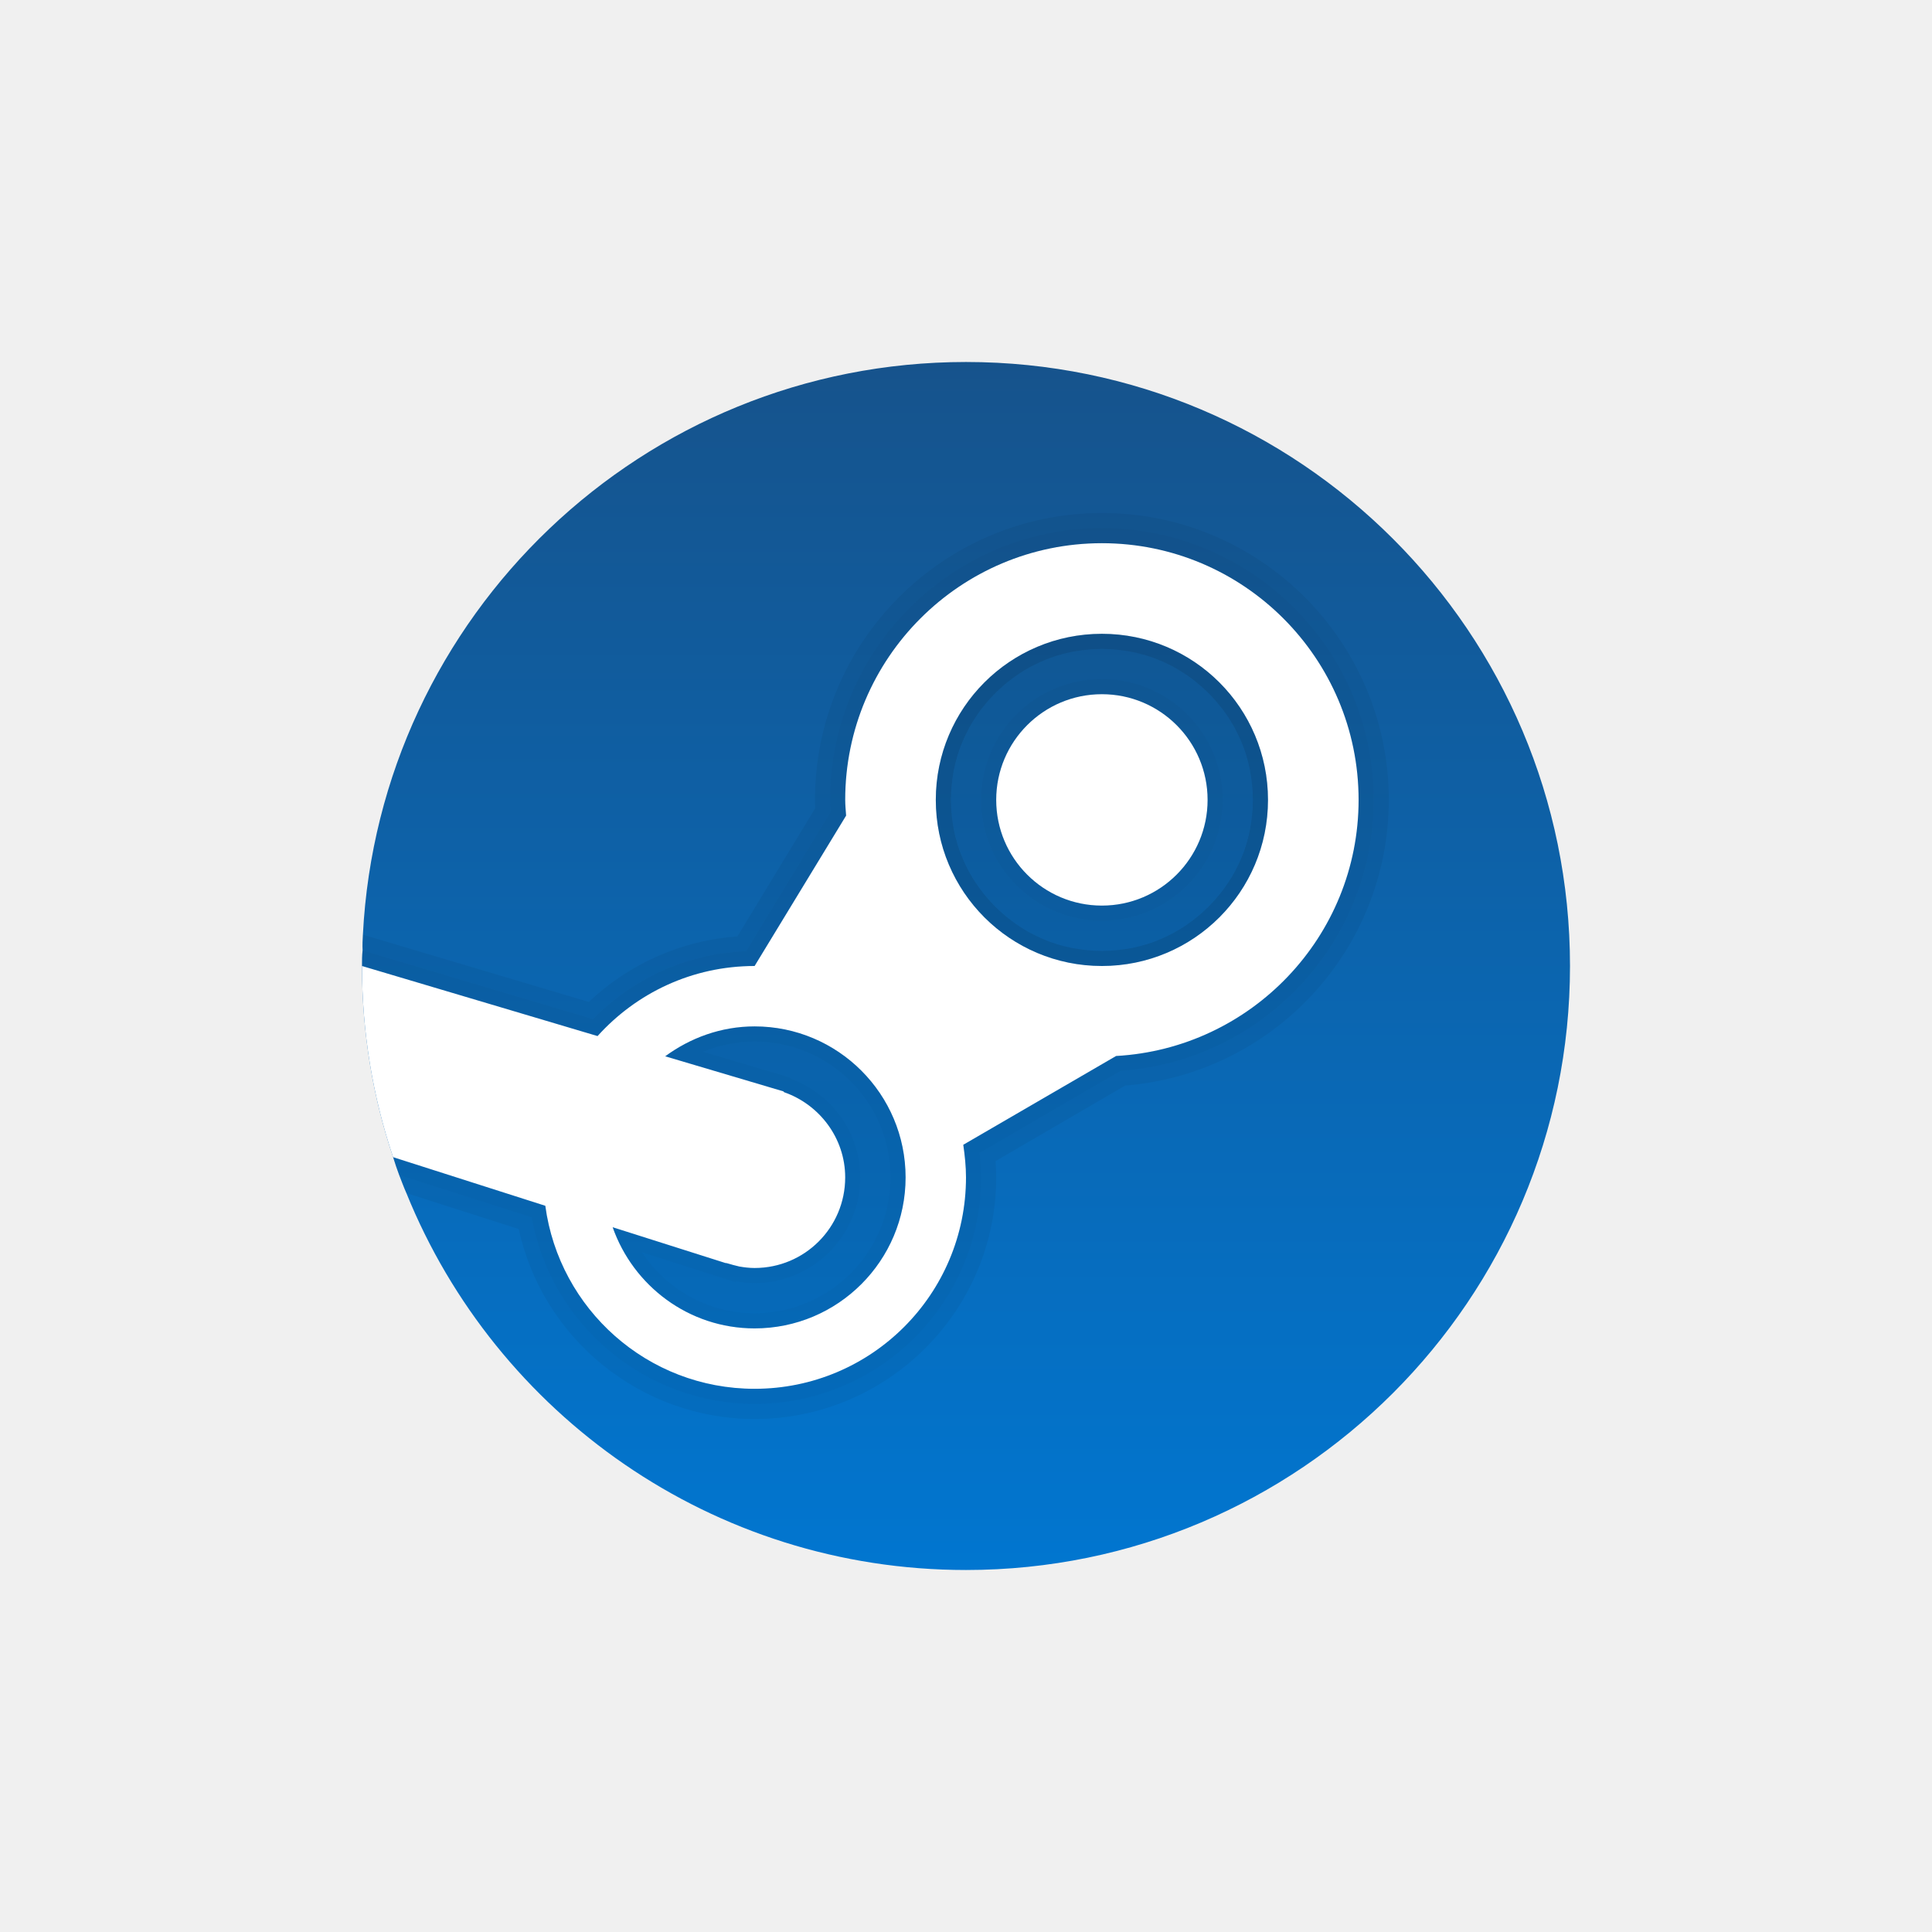
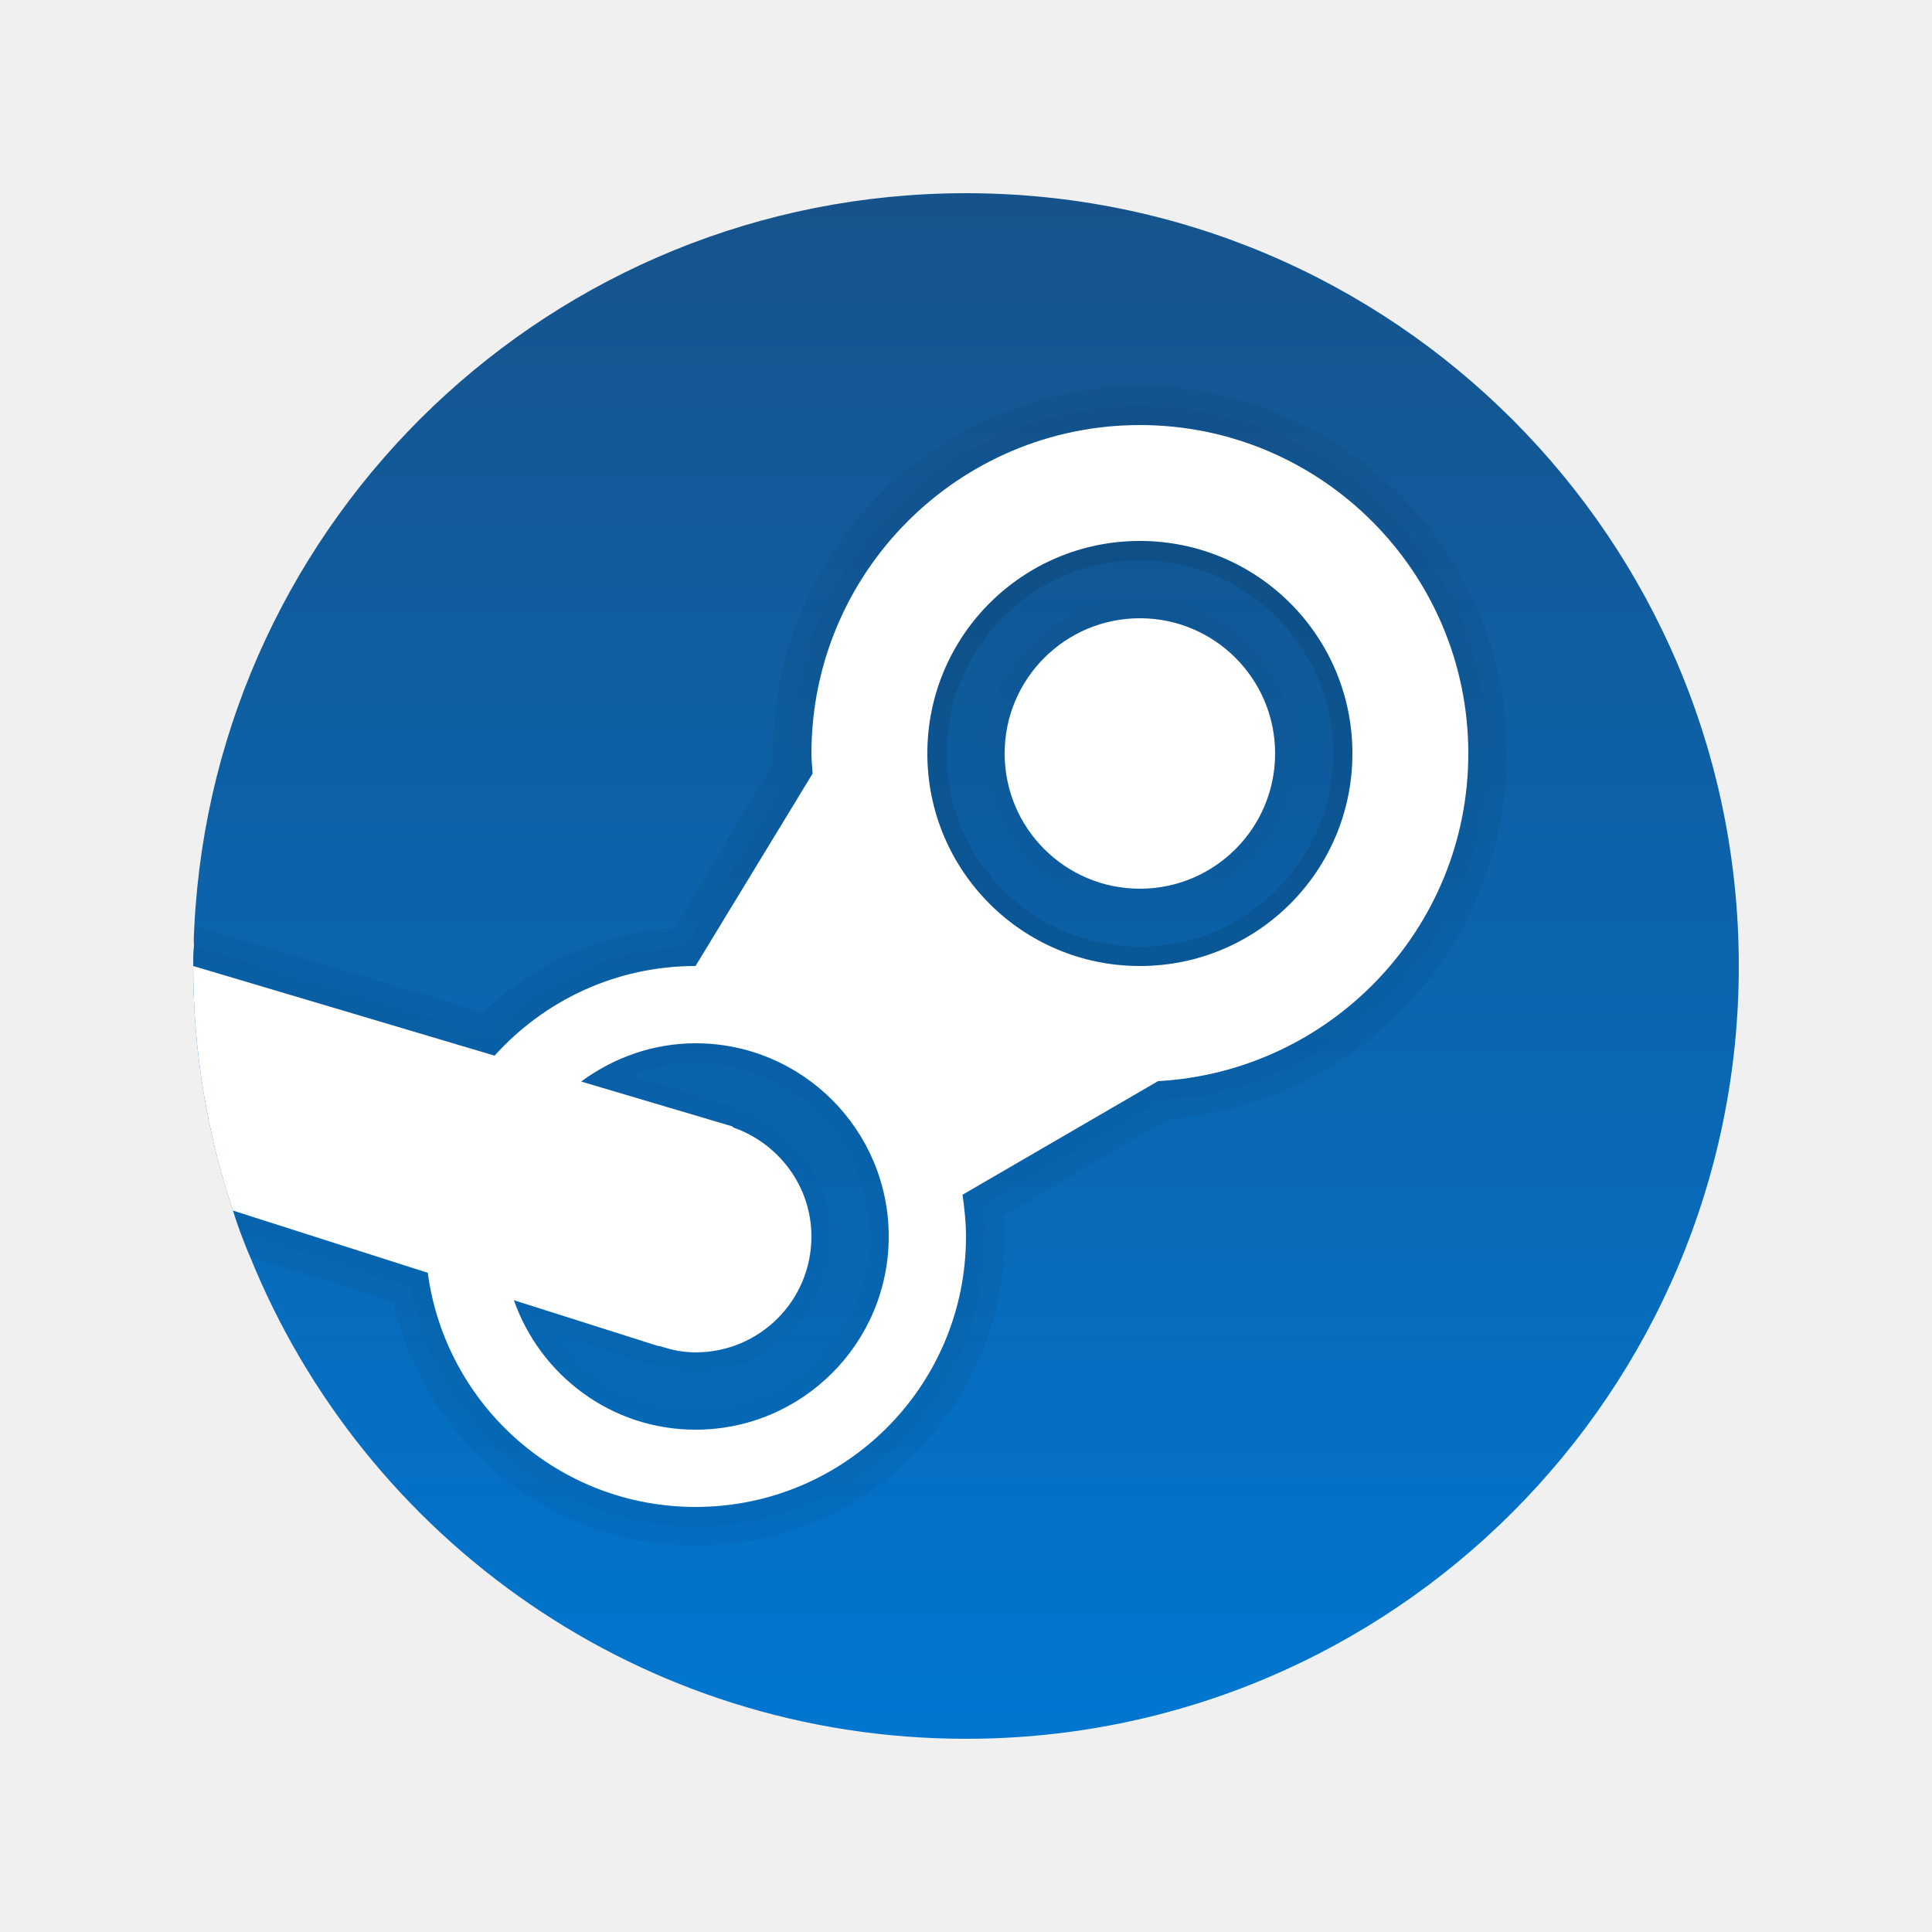
<svg xmlns="http://www.w3.org/2000/svg" viewBox="0 0 48 48">
-   <g transform="translate(5.9924 5.9924) scale(0.750315)">
+   <g transform="translate(0.96 0.96) scale(0.96)">
    <g transform="translate(0 0) scale(1)">
      <linearGradient id="wI0QYw54EXg5_LlgK1HXYa" x1="24" x2="24" y1="44" y2="4" gradientUnits="userSpaceOnUse">
        <stop offset="0" stop-color="#0176d0" />
        <stop offset="1" stop-color="#16538c" />
      </linearGradient>
      <path fill="url(#wI0QYw54EXg5_LlgK1HXYa)" d="M44,24c0,11.04-8.96,20-20,20c-8.39,0-15.57-5.16-18.53-12.48c-0.09-0.2-0.16-0.4-0.24-0.6 c-0.07-0.19-0.14-0.39-0.2-0.59C4.36,28.34,4,26.21,4,24c0-0.17,0-0.35,0.02-0.52c-0.01-0.17,0-0.35,0.01-0.52 C4.57,12.4,13.3,4,24,4C35.04,4,44,12.95,44,24z" />
      <circle cx="28.5" cy="18.5" r="3.5" fill="#fff" />
      <path d="M28.5,14.5c-2.21,0-4,1.79-4,4c0,2.21,1.79,4,4,4s4-1.79,4-4C32.5,16.29,30.71,14.5,28.5,14.5z M28.5,22c-1.93,0-3.5-1.57-3.5-3.5s1.57-3.5,3.5-3.5s3.5,1.57,3.5,3.5S30.43,22,28.5,22z" opacity=".07" />
      <path fill="#fff" d="M28.5,10c-4.69,0-8.5,3.81-8.5,8.5c0,0.18,0.02,0.35,0.03,0.52L17,24c-2.07,0-3.92,0.9-5.2,2.32 L4,24c0,2.21,0.36,4.34,1.03,6.33l5.04,1.61C10.53,35.36,13.45,38,17,38c3.87,0,7-3.13,7-7c0-0.37-0.04-0.73-0.09-1.08l5.06-2.94 C33.44,26.73,37,23.03,37,18.5C37,13.81,33.19,10,28.5,10z M17,36c-2.18,0-4.02-1.41-4.7-3.35l3.75,1.19l0.01-0.01 c0,0.01,0.01,0.01,0.02,0.01c0.14,0.04,0.27,0.08,0.41,0.11C16.66,33.98,16.83,34,17,34c1.66,0,3-1.34,3-3 c0-1.3-0.85-2.41-2.02-2.82c-0.01-0.01-0.03-0.03-0.03-0.03l-3.91-1.16C14.87,26.38,15.89,26,17,26c2.76,0,5,2.24,5,5 S19.76,36,17,36z M28.5,24c-3.04,0-5.5-2.46-5.5-5.5c0-3.04,2.46-5.5,5.5-5.5s5.5,2.46,5.5,5.5C34,21.54,31.54,24,28.5,24z" />
      <path d="M33.4,17.49c-0.07-0.32-0.17-0.63-0.29-0.93c-0.06-0.15-0.14-0.3-0.21-0.44 c-0.47-0.85-1.17-1.55-2.02-2.02c-0.14-0.07-0.29-0.15-0.44-0.21c-0.3-0.12-0.61-0.22-0.93-0.29c-0.33-0.06-0.67-0.1-1.01-0.1 s-0.68,0.04-1.01,0.1c-0.32,0.07-0.63,0.17-0.93,0.29c-0.15,0.06-0.3,0.14-0.44,0.21c-0.85,0.47-1.55,1.17-2.02,2.02 c-0.07,0.14-0.15,0.29-0.21,0.44c-0.12,0.3-0.22,0.61-0.29,0.93c-0.06,0.33-0.1,0.67-0.1,1.01c0,0.34,0.04,0.68,0.1,1.01 c0.07,0.32,0.17,0.63,0.29,0.93c0.06,0.15,0.14,0.3,0.21,0.44c0.47,0.85,1.17,1.55,2.02,2.02c0.14,0.07,0.29,0.15,0.44,0.21 c0.3,0.12,0.61,0.22,0.93,0.29c0.33,0.06,0.67,0.1,1.01,0.1s0.68-0.04,1.01-0.1c0.32-0.07,0.63-0.17,0.93-0.29 c0.15-0.06,0.3-0.14,0.44-0.21c0.85-0.47,1.55-1.17,2.02-2.02c0.07-0.14,0.15-0.29,0.21-0.44c0.12-0.3,0.22-0.61,0.29-0.93 c0.06-0.33,0.1-0.67,0.1-1.01C33.5,18.16,33.46,17.82,33.4,17.49z M28.5,22.5c-2.21,0-4-1.79-4-4c0-2.21,1.79-4,4-4s4,1.79,4,4 C32.5,20.71,30.71,22.5,28.5,22.5z M17,26.5c-0.59,0-1.16,0.12-1.7,0.34l2.79,0.83l0.12,0.06l0.01,0.01 c1.37,0.51,2.28,1.81,2.28,3.26c0,1.93-1.57,3.5-3.5,3.5c-0.19,0-0.39-0.02-0.59-0.06h-0.03l-0.01,0.03l-0.47-0.15l-2.63-0.84 c0.82,1.24,2.21,2.02,3.73,2.02c2.48,0,4.5-2.02,4.5-4.5C21.5,28.52,19.48,26.5,17,26.5z M17,26.5c-0.59,0-1.16,0.12-1.7,0.34 l2.79,0.83l0.12,0.06l0.01,0.01c1.37,0.51,2.28,1.81,2.28,3.26c0,1.93-1.57,3.5-3.5,3.5c-0.19,0-0.39-0.02-0.59-0.06h-0.03 l-0.01,0.03l-0.47-0.15l-2.63-0.84c0.82,1.24,2.21,2.02,3.73,2.02c2.48,0,4.5-2.02,4.5-4.5C21.5,28.52,19.48,26.5,17,26.5z M28.5,9 c-5.24,0-9.5,4.26-9.5,9.5c0,0.09,0,0.18,0.01,0.27l-2.58,4.25c-1.84,0.13-3.58,0.9-4.92,2.17l-7.22-2.15l-0.26-0.08 c-0.01,0.17-0.02,0.35-0.01,0.52l0.12,0.04l7.51,2.24c1.34-1.37,3.16-2.18,5.07-2.25l2.8-4.61c-0.01-0.13-0.02-0.27-0.02-0.4 c0-4.96,4.04-9,9-9s9,4.04,9,9c0,4.73-3.67,8.64-8.38,8.97l-4.67,2.72c0.03,0.28,0.05,0.55,0.05,0.81c0,4.14-3.36,7.5-7.5,7.5 c-3.63,0-6.75-2.64-7.38-6.18l-4.39-1.4c0.08,0.2,0.15,0.4,0.24,0.6l3.72,1.19C9.98,36.34,13.23,39,17,39c4.41,0,8-3.59,8-8 c0-0.18-0.01-0.36-0.02-0.54l4.29-2.5c4.92-0.4,8.73-4.51,8.73-9.46C38,13.26,33.74,9,28.5,9z M17,34.5 c-0.19,0-0.39-0.02-0.59-0.06h-0.03l-0.01,0.03l-0.47-0.15l-2.63-0.84c0.82,1.24,2.21,2.02,3.73,2.02c2.48,0,4.5-2.02,4.5-4.5 c0-2.48-2.02-4.5-4.5-4.5c-0.59,0-1.16,0.12-1.7,0.34l2.79,0.83l0.12,0.06l0.01,0.01c1.37,0.51,2.28,1.81,2.28,3.26 C20.5,32.93,18.93,34.5,17,34.5z M17,26.5c-0.59,0-1.16,0.12-1.7,0.34l2.79,0.83l0.12,0.06l0.01,0.01 c1.37,0.51,2.28,1.81,2.28,3.26c0,1.93-1.57,3.5-3.5,3.5c-0.19,0-0.39-0.02-0.59-0.06h-0.03l-0.01,0.03l-0.47-0.15l-2.63-0.84 c0.82,1.24,2.21,2.02,3.73,2.02c2.48,0,4.5-2.02,4.5-4.5C21.5,28.52,19.48,26.5,17,26.5z M17,26.5c-0.59,0-1.16,0.12-1.7,0.34 l2.79,0.83l0.12,0.06l0.01,0.01c1.37,0.51,2.28,1.81,2.28,3.26c0,1.93-1.57,3.5-3.5,3.5c-0.19,0-0.39-0.02-0.59-0.06h-0.03 l-0.01,0.03l-0.47-0.15l-2.63-0.84c0.82,1.24,2.21,2.02,3.73,2.02c2.48,0,4.5-2.02,4.5-4.5C21.5,28.52,19.48,26.5,17,26.5z M17,26.5c-0.59,0-1.16,0.12-1.7,0.34l2.79,0.83l0.12,0.06l0.01,0.01c1.37,0.51,2.28,1.81,2.28,3.26c0,1.93-1.57,3.5-3.5,3.5 c-0.19,0-0.39-0.02-0.59-0.06h-0.03l-0.01,0.03l-0.47-0.15l-2.63-0.84c0.82,1.24,2.21,2.02,3.73,2.02c2.48,0,4.5-2.02,4.5-4.5 C21.5,28.52,19.48,26.5,17,26.5z M17,26.5c-0.59,0-1.16,0.12-1.7,0.34l2.79,0.83l0.12,0.06l0.01,0.01 c1.37,0.51,2.28,1.81,2.28,3.26c0,1.93-1.57,3.5-3.5,3.5c-0.19,0-0.39-0.02-0.59-0.06h-0.03l-0.01,0.03l-0.47-0.15l-2.63-0.84 c0.82,1.24,2.21,2.02,3.73,2.02c2.48,0,4.5-2.02,4.5-4.5C21.5,28.52,19.48,26.5,17,26.5z" opacity=".05" />
      <path d="M28.5,9.5c-4.96,0-9,4.04-9,9c0,0.13,0.01,0.27,0.02,0.4l-2.8,4.61c-1.91,0.07-3.73,0.88-5.07,2.25 l-7.51-2.24l-0.12-0.04C4,23.65,4,23.83,4,24l7.8,2.32C13.08,24.9,14.93,24,17,24l3.03-4.98C20.02,18.85,20,18.68,20,18.5 c0-4.69,3.81-8.5,8.5-8.5s8.5,3.81,8.5,8.5c0,4.53-3.56,8.23-8.03,8.48l-5.06,2.94C23.96,30.27,24,30.63,24,31c0,3.87-3.13,7-7,7 c-3.55,0-6.47-2.64-6.93-6.06l-5.04-1.61c0.06,0.2,0.13,0.4,0.2,0.59l4.39,1.4c0.63,3.54,3.75,6.18,7.38,6.18 c4.14,0,7.5-3.36,7.5-7.5c0-0.26-0.02-0.53-0.05-0.81l4.67-2.72c4.71-0.33,8.38-4.24,8.38-8.97C37.5,13.54,33.46,9.5,28.5,9.5z M28.5,24c3.04,0,5.5-2.46,5.5-5.5c0-3.04-2.46-5.5-5.5-5.5S23,15.46,23,18.5C23,21.54,25.46,24,28.5,24z M23.89,20.44 c-0.13-0.3-0.22-0.61-0.29-0.93c-0.06-0.33-0.1-0.67-0.1-1.01c0-0.34,0.04-0.68,0.1-1.01c0.07-0.32,0.16-0.63,0.29-0.93 c0.06-0.15,0.14-0.3,0.21-0.44c0.47-0.85,1.17-1.55,2.02-2.02c0.14-0.07,0.29-0.15,0.44-0.21c0.3-0.13,0.61-0.22,0.93-0.29 c0.33-0.06,0.67-0.1,1.01-0.1s0.68,0.04,1.01,0.1c0.32,0.07,0.63,0.16,0.93,0.29c0.15,0.06,0.3,0.14,0.44,0.21 c0.85,0.47,1.55,1.17,2.02,2.02c0.07,0.14,0.15,0.29,0.21,0.44c0.13,0.3,0.22,0.61,0.29,0.93c0.06,0.33,0.1,0.67,0.1,1.01 c0,0.34-0.04,0.68-0.1,1.01c-0.07,0.32-0.16,0.63-0.29,0.93c-0.06,0.15-0.14,0.3-0.21,0.44c-0.47,0.85-1.17,1.55-2.02,2.02 c-0.14,0.07-0.29,0.15-0.44,0.21c-0.3,0.13-0.61,0.22-0.93,0.29c-0.33,0.06-0.67,0.1-1.01,0.1s-0.68-0.04-1.01-0.1 c-0.32-0.07-0.63-0.16-0.93-0.29c-0.15-0.06-0.3-0.14-0.44-0.21c-0.85-0.47-1.55-1.17-2.02-2.02 C24.03,20.74,23.95,20.59,23.89,20.44z M17,34c-0.17,0-0.34-0.02-0.51-0.05c-0.14-0.03-0.27-0.07-0.41-0.11 c-0.01,0-0.02,0-0.02-0.01l-0.01,0.01l-3.75-1.19C12.98,34.59,14.82,36,17,36c2.76,0,5-2.24,5-5s-2.24-5-5-5 c-1.11,0-2.13,0.38-2.96,0.99l3.91,1.16c0,0,0.02,0.02,0.03,0.03C19.15,28.59,20,29.7,20,31C20,32.66,18.66,34,17,34z M20.5,31 c0-1.45-0.91-2.75-2.28-3.26l-0.01-0.01l-0.12-0.06l-2.79-0.83c0.54-0.22,1.11-0.34,1.7-0.34c2.48,0,4.5,2.02,4.5,4.5 c0,2.48-2.02,4.5-4.5,4.5c-1.52,0-2.91-0.78-3.73-2.02l2.63,0.84l0.47,0.15l0.01-0.03h0.03c0.2,0.04,0.4,0.06,0.59,0.06 C18.93,34.5,20.5,32.93,20.5,31z M17,26c-1.11,0-2.13,0.38-2.96,0.99l3.91,1.16c0,0,0.02,0.02,0.03,0.03C19.15,28.59,20,29.7,20,31 c0,1.66-1.34,3-3,3c-0.17,0-0.34-0.02-0.51-0.05c-0.14-0.03-0.27-0.07-0.41-0.11c-0.01,0-0.02,0-0.02-0.01l-0.01,0.01l-3.75-1.19 C12.98,34.59,14.82,36,17,36c2.76,0,5-2.24,5-5S19.76,26,17,26z M17,35.5c-1.52,0-2.91-0.78-3.73-2.02l2.63,0.84l0.47,0.15 l0.01-0.03h0.03c0.2,0.04,0.4,0.06,0.59,0.06c1.93,0,3.5-1.57,3.5-3.5c0-1.45-0.91-2.75-2.28-3.26l-0.01-0.01l-0.12-0.06 l-2.79-0.83c0.54-0.22,1.11-0.34,1.7-0.34c2.48,0,4.5,2.02,4.5,4.5C21.5,33.48,19.48,35.5,17,35.5z M28.5,13 c-3.04,0-5.5,2.46-5.5,5.5c0,3.04,2.46,5.5,5.5,5.5s5.5-2.46,5.5-5.5C34,15.46,31.54,13,28.5,13z M33.11,20.44 c-0.06,0.15-0.14,0.3-0.21,0.44c-0.47,0.85-1.17,1.55-2.02,2.02c-0.14,0.07-0.29,0.15-0.44,0.21c-0.3,0.13-0.61,0.22-0.93,0.29 c-0.33,0.06-0.67,0.1-1.01,0.1s-0.68-0.04-1.01-0.1c-0.32-0.07-0.63-0.16-0.93-0.29c-0.15-0.06-0.3-0.14-0.44-0.21 c-0.85-0.47-1.55-1.17-2.02-2.02c-0.07-0.14-0.15-0.29-0.21-0.44c-0.13-0.3-0.22-0.61-0.29-0.93c-0.06-0.33-0.1-0.67-0.1-1.01 c0-0.34,0.04-0.68,0.1-1.01c0.07-0.32,0.16-0.63,0.29-0.93c0.06-0.15,0.14-0.3,0.21-0.44c0.47-0.85,1.17-1.55,2.02-2.02 c0.14-0.07,0.29-0.15,0.44-0.21c0.3-0.13,0.61-0.22,0.93-0.29c0.33-0.06,0.67-0.1,1.01-0.1s0.68,0.04,1.01,0.1 c0.32,0.07,0.63,0.16,0.93,0.29c0.15,0.06,0.3,0.14,0.44,0.21c0.85,0.47,1.55,1.17,2.02,2.02c0.07,0.14,0.15,0.29,0.21,0.44 c0.13,0.3,0.22,0.61,0.29,0.93c0.06,0.33,0.1,0.67,0.1,1.01c0,0.34-0.04,0.68-0.1,1.01C33.33,19.83,33.24,20.14,33.11,20.44z M28.5,13c-3.04,0-5.5,2.46-5.5,5.5c0,3.04,2.46,5.5,5.5,5.5s5.5-2.46,5.5-5.5C34,15.46,31.54,13,28.5,13z M33.11,20.44 c-0.06,0.15-0.14,0.3-0.21,0.44c-0.47,0.85-1.17,1.55-2.02,2.02c-0.14,0.07-0.29,0.15-0.44,0.21c-0.3,0.13-0.61,0.22-0.93,0.29 c-0.33,0.06-0.67,0.1-1.01,0.1s-0.68-0.04-1.01-0.1c-0.32-0.07-0.63-0.16-0.93-0.29c-0.15-0.06-0.3-0.14-0.44-0.21 c-0.85-0.47-1.55-1.17-2.02-2.02c-0.07-0.14-0.15-0.29-0.21-0.44c-0.13-0.3-0.22-0.61-0.29-0.93c-0.06-0.33-0.1-0.67-0.1-1.01 c0-0.34,0.04-0.68,0.1-1.01c0.07-0.32,0.16-0.63,0.29-0.93c0.06-0.15,0.14-0.3,0.21-0.44c0.47-0.85,1.17-1.55,2.02-2.02 c0.14-0.07,0.29-0.15,0.44-0.21c0.3-0.13,0.61-0.22,0.93-0.29c0.33-0.06,0.67-0.1,1.01-0.1s0.68,0.04,1.01,0.1 c0.32,0.07,0.63,0.16,0.93,0.29c0.15,0.06,0.3,0.14,0.44,0.21c0.85,0.47,1.55,1.17,2.02,2.02c0.07,0.14,0.15,0.29,0.21,0.44 c0.13,0.3,0.22,0.61,0.29,0.93c0.06,0.33,0.1,0.67,0.1,1.01c0,0.34-0.04,0.68-0.1,1.01C33.33,19.83,33.24,20.14,33.11,20.44z M17,26c-1.11,0-2.13,0.38-2.96,0.99l3.91,1.16c0,0,0.02,0.02,0.03,0.03C19.15,28.59,20,29.7,20,31c0,1.66-1.34,3-3,3 c-0.17,0-0.34-0.02-0.51-0.05c-0.14-0.03-0.27-0.07-0.41-0.11c-0.01,0-0.02,0-0.02-0.01l-0.01,0.01l-3.75-1.19 C12.98,34.59,14.82,36,17,36c2.76,0,5-2.24,5-5S19.76,26,17,26z M17,35.5c-1.52,0-2.91-0.78-3.73-2.02l2.63,0.84l0.47,0.15 l0.01-0.03h0.03c0.2,0.04,0.4,0.06,0.59,0.06c1.93,0,3.5-1.57,3.5-3.5c0-1.45-0.91-2.75-2.28-3.26l-0.01-0.01l-0.12-0.06 l-2.79-0.83c0.54-0.22,1.11-0.34,1.7-0.34c2.48,0,4.5,2.02,4.5,4.5C21.5,33.48,19.48,35.5,17,35.5z" opacity=".07" />
      <path d="M28.5,13c-3.04,0-5.5,2.46-5.5,5.5c0,3.04,2.46,5.5,5.5,5.5s5.5-2.46,5.5-5.5 C34,15.46,31.54,13,28.5,13z M33.11,20.44c-0.06,0.15-0.14,0.3-0.21,0.44c-0.47,0.85-1.17,1.55-2.02,2.02 c-0.14,0.07-0.29,0.15-0.44,0.21c-0.3,0.13-0.61,0.22-0.93,0.29c-0.33,0.06-0.67,0.1-1.01,0.1s-0.68-0.04-1.01-0.1 c-0.32-0.07-0.63-0.16-0.93-0.29c-0.15-0.06-0.3-0.14-0.44-0.21c-0.85-0.47-1.55-1.17-2.02-2.02c-0.07-0.14-0.15-0.29-0.21-0.44 c-0.13-0.3-0.22-0.61-0.29-0.93c-0.06-0.33-0.1-0.67-0.1-1.01c0-0.34,0.04-0.68,0.1-1.01c0.07-0.32,0.16-0.63,0.29-0.93 c0.06-0.15,0.14-0.3,0.21-0.44c0.47-0.85,1.17-1.55,2.02-2.02c0.14-0.07,0.29-0.15,0.44-0.21c0.3-0.13,0.61-0.22,0.93-0.29 c0.33-0.06,0.67-0.1,1.01-0.1s0.68,0.04,1.01,0.1c0.32,0.07,0.63,0.16,0.93,0.29c0.15,0.06,0.3,0.14,0.44,0.21 c0.85,0.47,1.55,1.17,2.02,2.02c0.07,0.14,0.15,0.29,0.21,0.44c0.13,0.3,0.22,0.61,0.29,0.93c0.06,0.33,0.1,0.67,0.1,1.01 c0,0.34-0.04,0.68-0.1,1.01C33.33,19.83,33.24,20.14,33.11,20.44z M28.5,13c-3.04,0-5.5,2.46-5.5,5.5c0,3.04,2.46,5.5,5.5,5.5 s5.5-2.46,5.5-5.5C34,15.46,31.54,13,28.5,13z M33.11,20.44c-0.06,0.15-0.14,0.3-0.21,0.44c-0.47,0.85-1.17,1.55-2.02,2.02 c-0.14,0.07-0.29,0.15-0.44,0.21c-0.3,0.13-0.61,0.22-0.93,0.29c-0.33,0.06-0.67,0.1-1.01,0.1s-0.68-0.04-1.01-0.1 c-0.32-0.07-0.63-0.16-0.93-0.29c-0.15-0.06-0.3-0.14-0.44-0.21c-0.85-0.47-1.55-1.17-2.02-2.02c-0.07-0.14-0.15-0.29-0.21-0.44 c-0.13-0.3-0.22-0.61-0.29-0.93c-0.06-0.33-0.1-0.67-0.1-1.01c0-0.34,0.04-0.68,0.1-1.01c0.07-0.32,0.16-0.63,0.29-0.93 c0.06-0.15,0.14-0.3,0.21-0.44c0.47-0.85,1.17-1.55,2.02-2.02c0.14-0.07,0.29-0.15,0.44-0.21c0.3-0.13,0.61-0.22,0.93-0.29 c0.33-0.06,0.67-0.1,1.01-0.1s0.68,0.04,1.01,0.1c0.32,0.07,0.63,0.16,0.93,0.29c0.15,0.06,0.3,0.14,0.44,0.21 c0.85,0.47,1.55,1.17,2.02,2.02c0.07,0.14,0.15,0.29,0.21,0.44c0.13,0.3,0.22,0.61,0.29,0.93c0.06,0.33,0.1,0.67,0.1,1.01 c0,0.34-0.04,0.68-0.1,1.01C33.33,19.83,33.24,20.14,33.11,20.44z M28.5,13c-3.04,0-5.5,2.46-5.5,5.5c0,3.04,2.46,5.5,5.5,5.5 s5.5-2.46,5.5-5.5C34,15.46,31.54,13,28.5,13z M33.11,20.44c-0.06,0.15-0.14,0.3-0.21,0.44c-0.47,0.85-1.17,1.55-2.02,2.02 c-0.14,0.07-0.29,0.15-0.44,0.21c-0.3,0.13-0.61,0.22-0.93,0.29c-0.33,0.06-0.67,0.1-1.01,0.1s-0.68-0.04-1.01-0.1 c-0.32-0.07-0.63-0.16-0.93-0.29c-0.15-0.06-0.3-0.14-0.44-0.21c-0.85-0.47-1.55-1.17-2.02-2.02c-0.07-0.14-0.15-0.29-0.21-0.44 c-0.13-0.3-0.22-0.61-0.29-0.93c-0.06-0.33-0.1-0.67-0.1-1.01c0-0.34,0.04-0.68,0.1-1.01c0.07-0.32,0.16-0.63,0.29-0.93 c0.06-0.15,0.14-0.3,0.21-0.44c0.47-0.85,1.17-1.55,2.02-2.02c0.14-0.07,0.29-0.15,0.44-0.21c0.3-0.13,0.61-0.22,0.93-0.29 c0.33-0.06,0.67-0.1,1.01-0.1s0.68,0.04,1.01,0.1c0.32,0.07,0.63,0.16,0.93,0.29c0.15,0.06,0.3,0.14,0.44,0.21 c0.85,0.47,1.55,1.17,2.02,2.02c0.07,0.14,0.15,0.29,0.21,0.44c0.13,0.3,0.22,0.61,0.29,0.93c0.06,0.33,0.1,0.67,0.1,1.01 c0,0.34-0.04,0.68-0.1,1.01C33.33,19.83,33.24,20.14,33.11,20.44z" opacity=".07" />
    </g>
  </g>
</svg>
